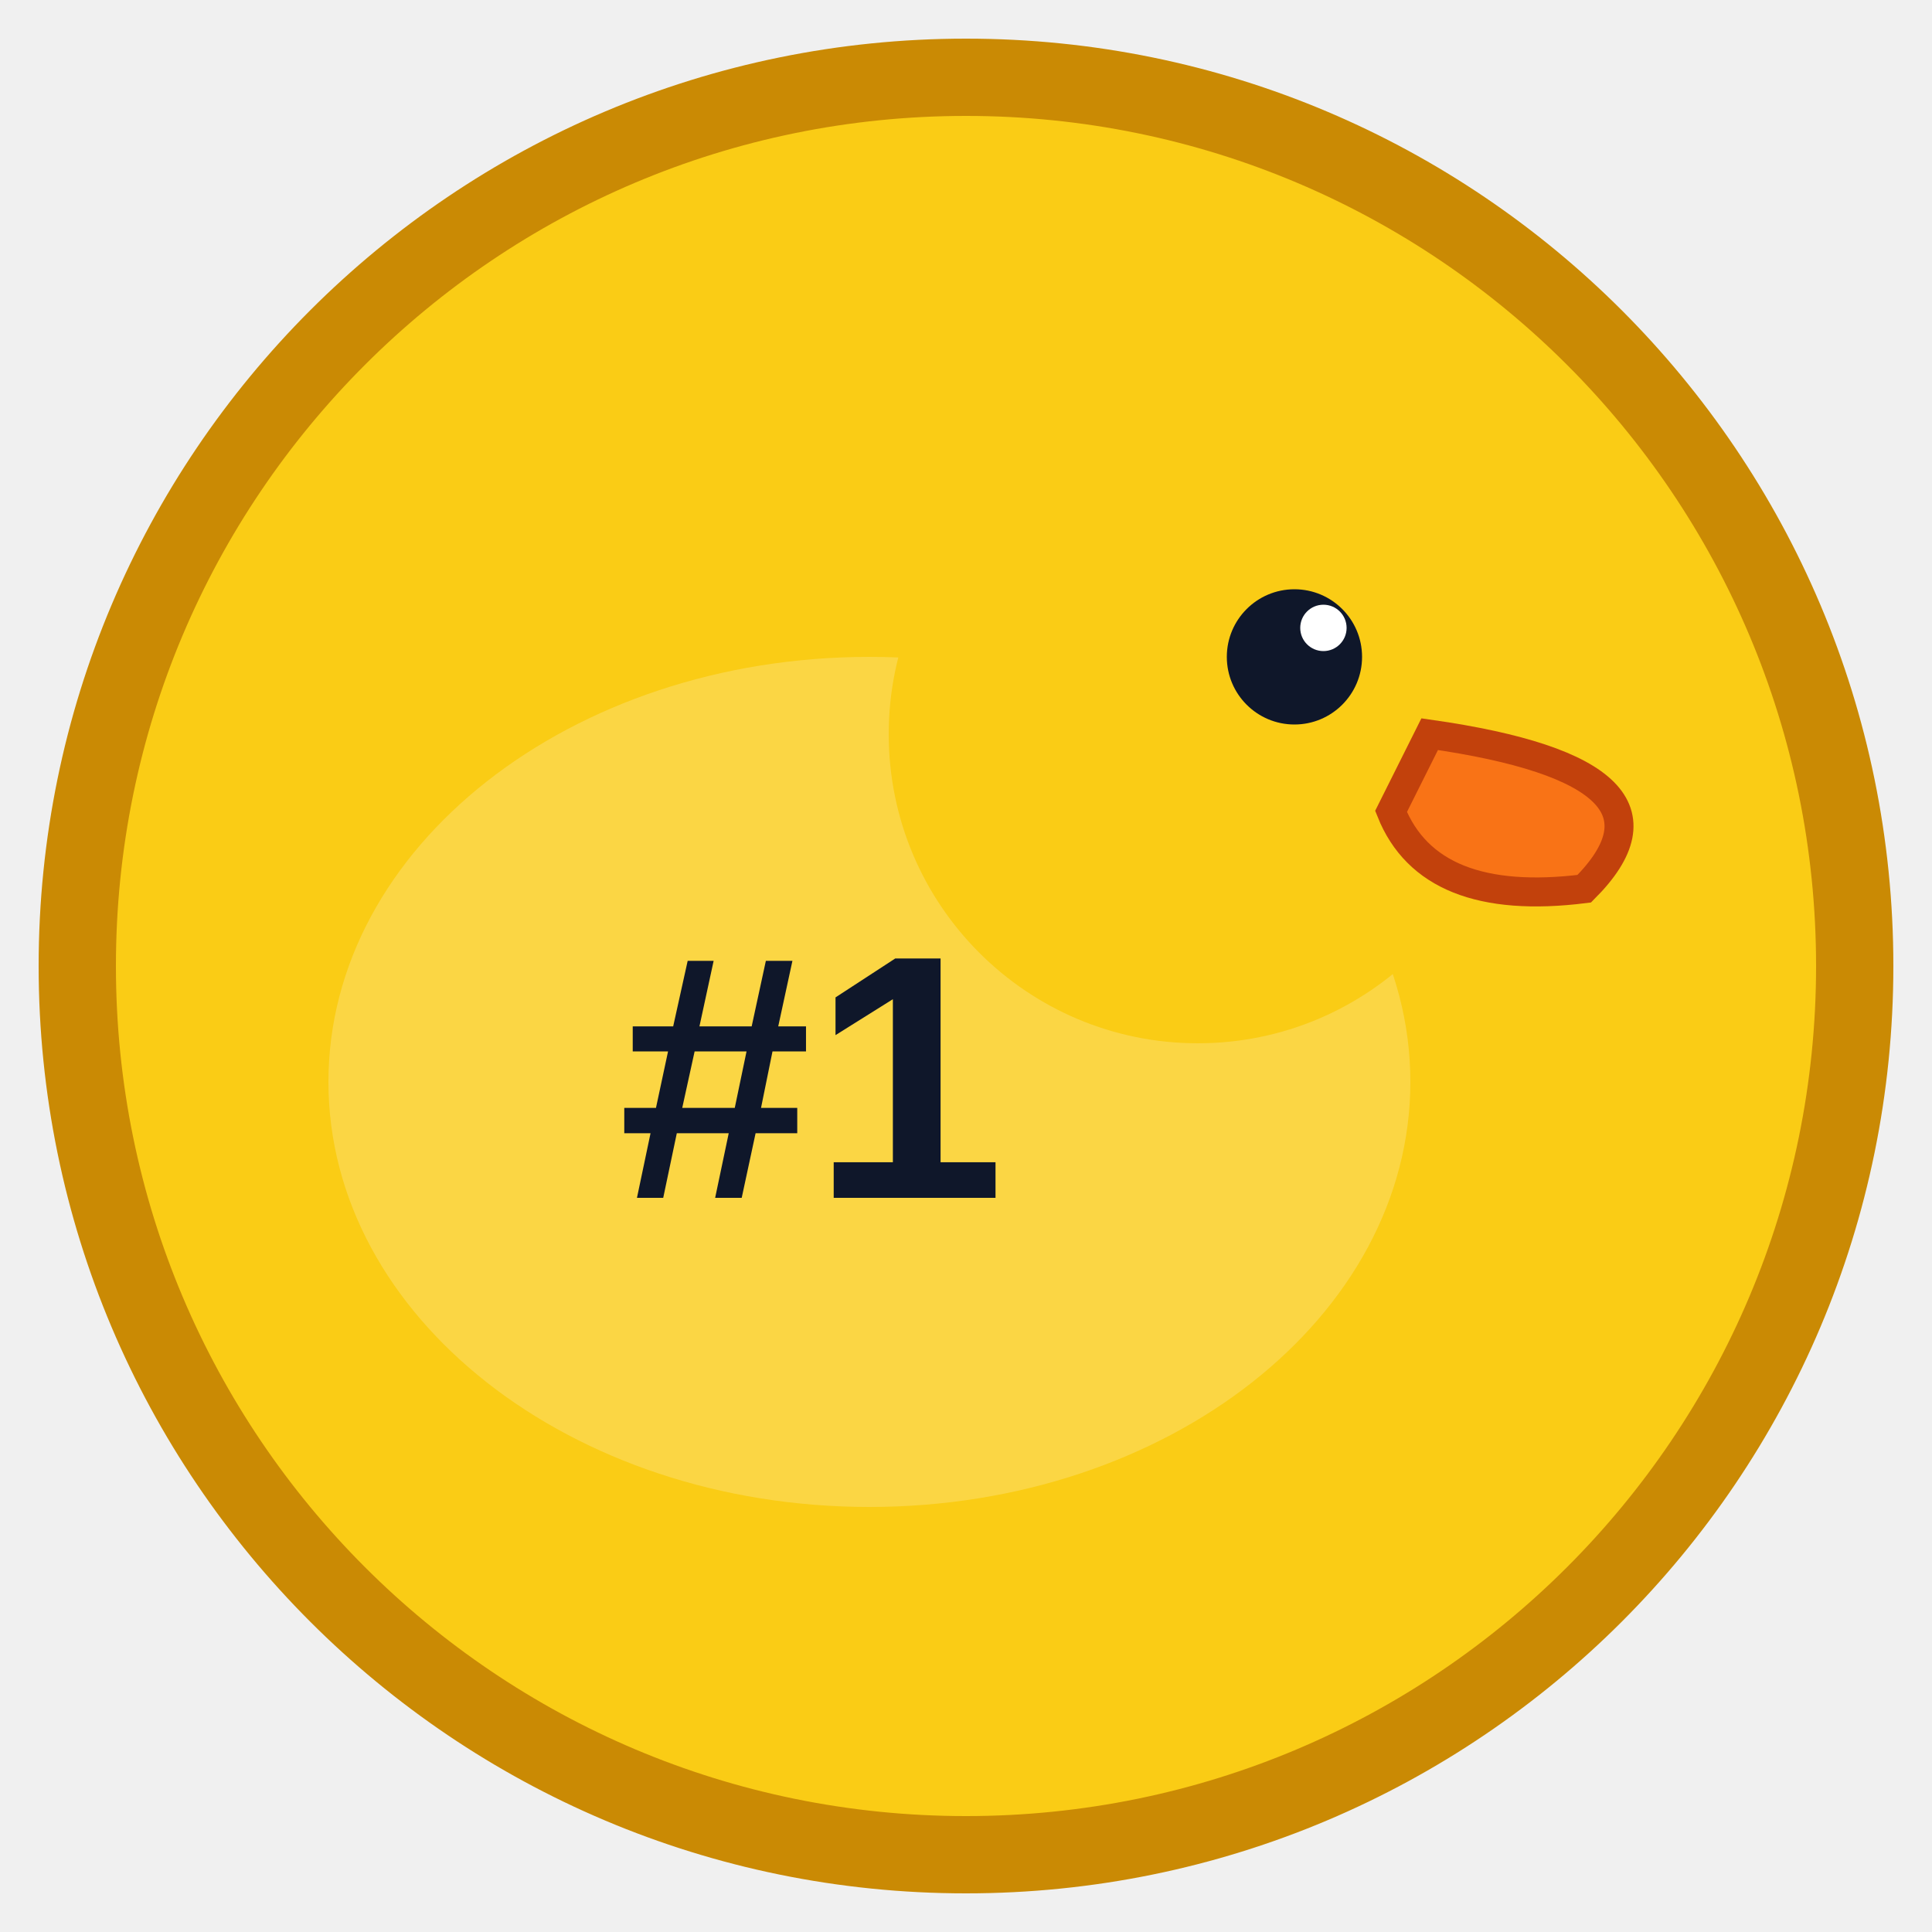
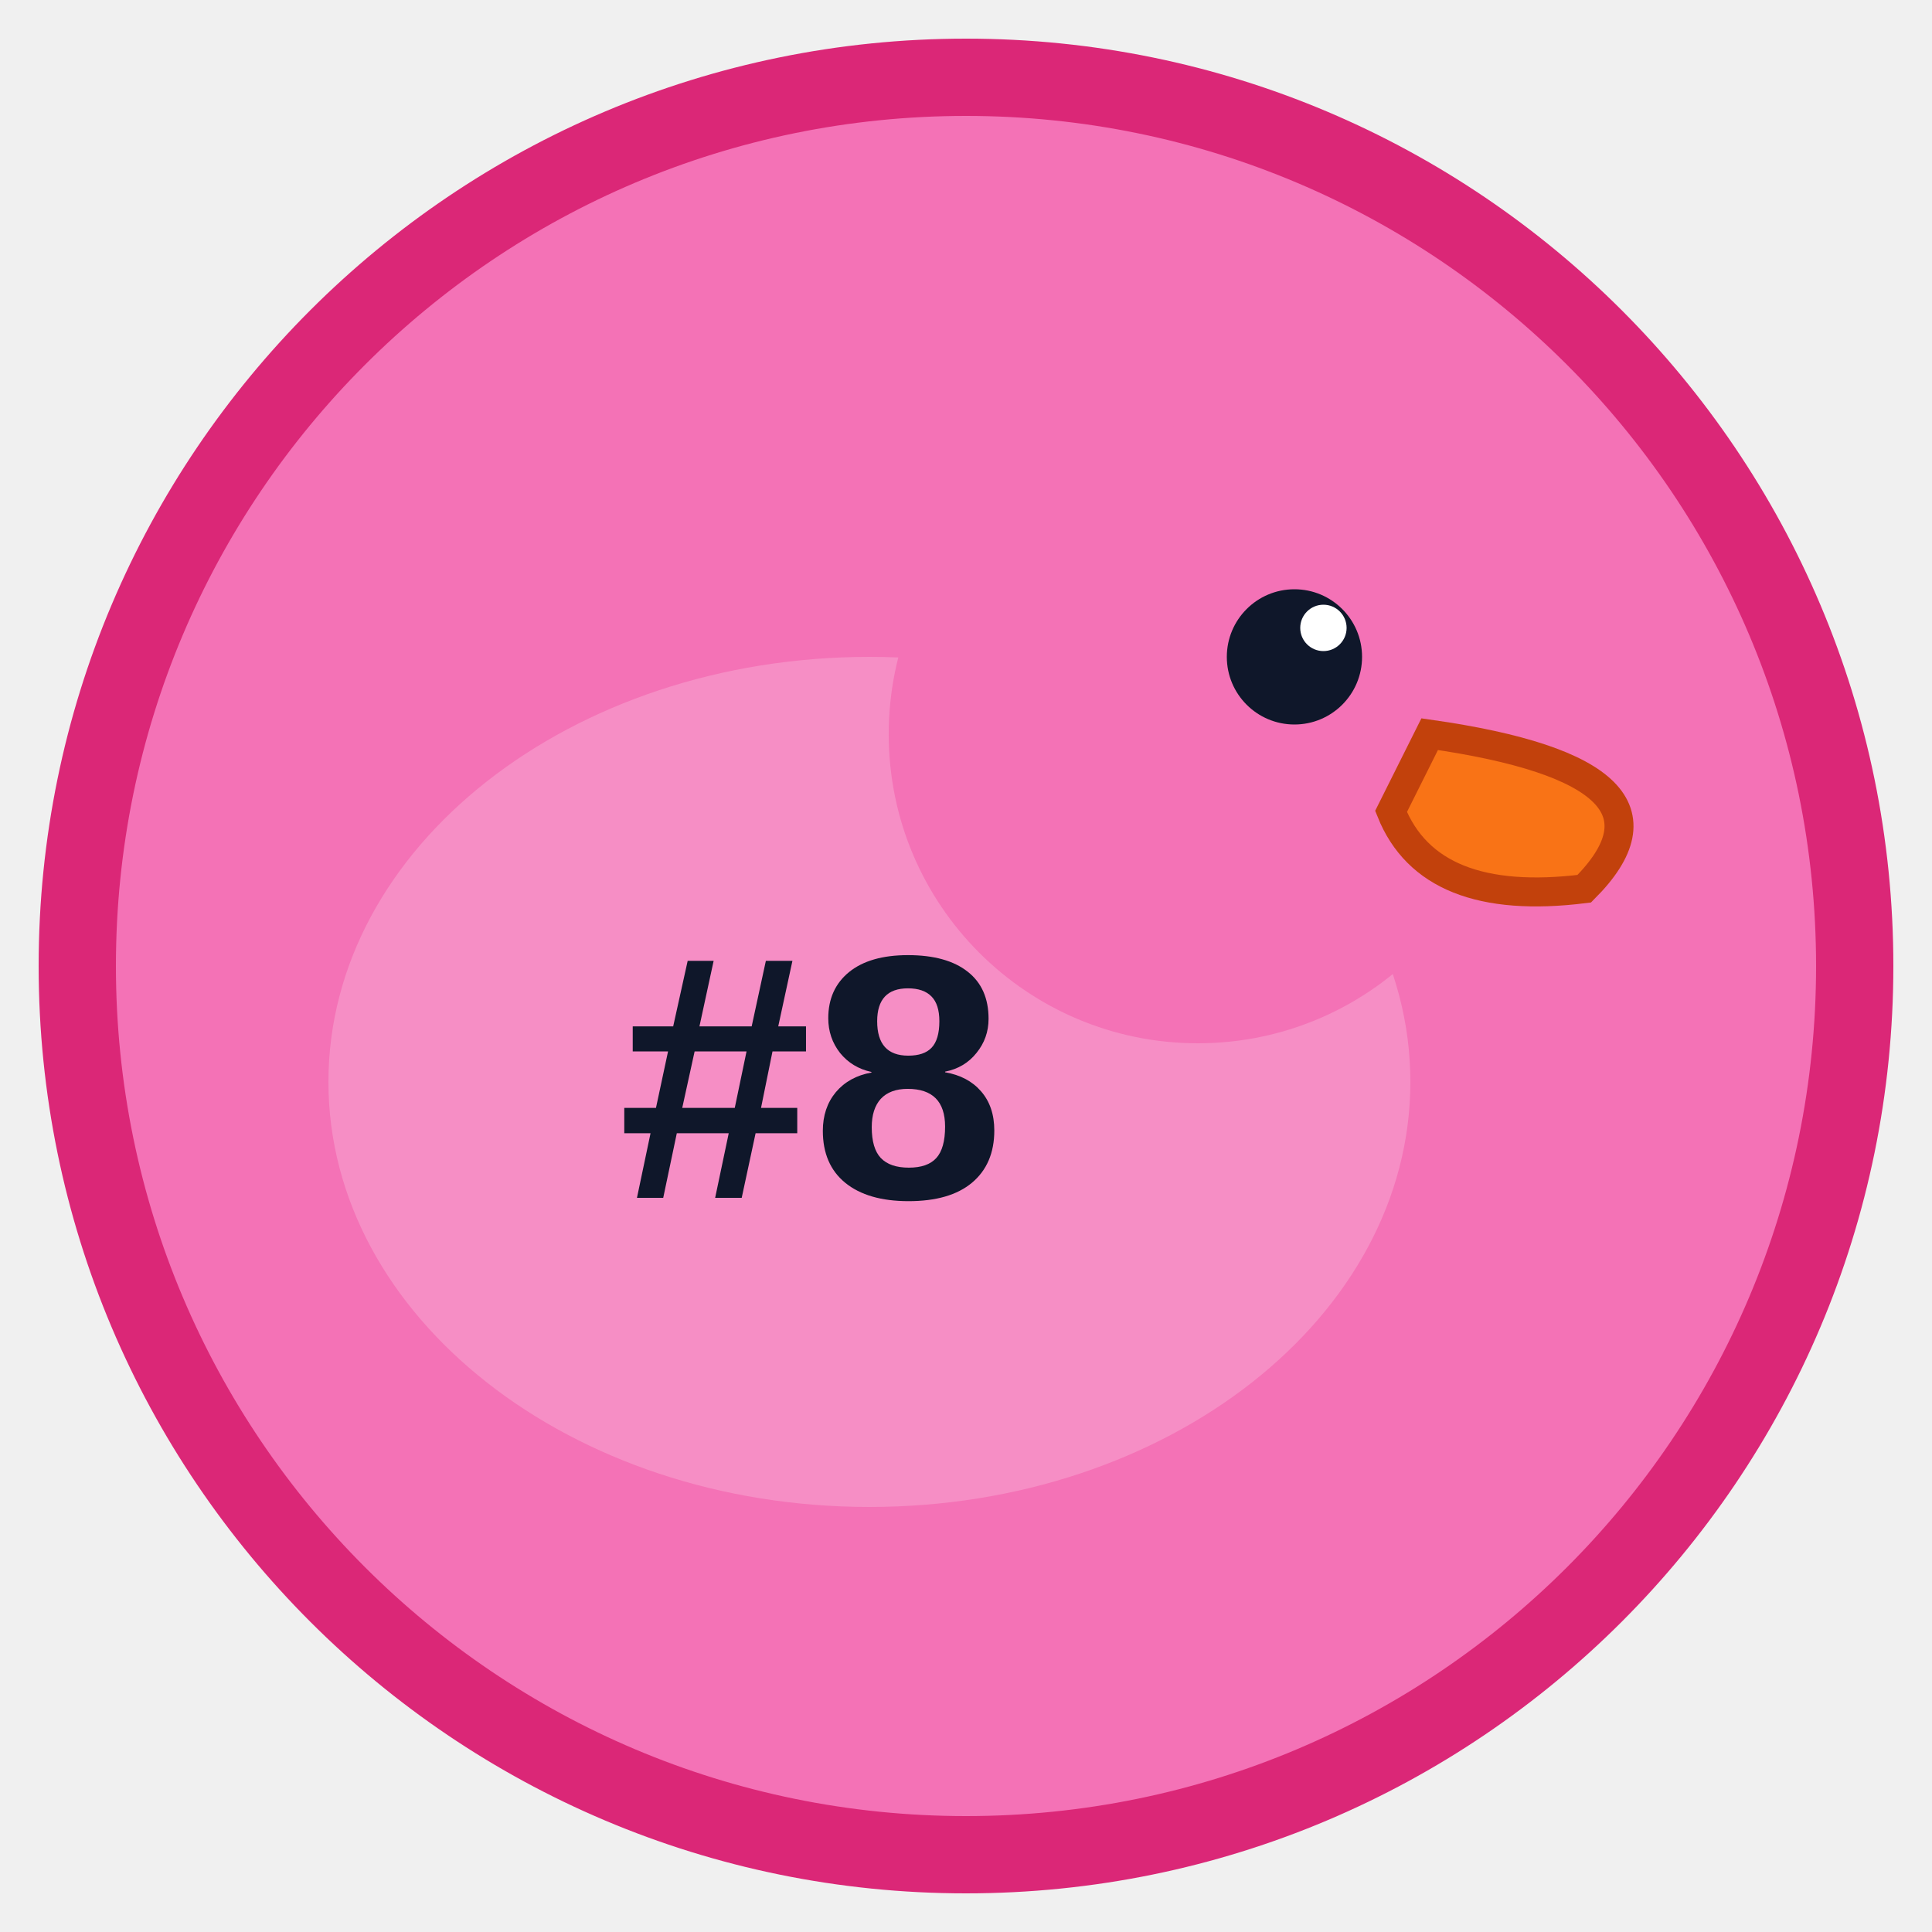
<svg xmlns="http://www.w3.org/2000/svg" viewBox="0 0 100 100" width="100" height="100">
-   <circle cx="50" cy="50" r="46" fill="#FACC15" stroke="#CA8A04" stroke-width="4" />
+   <circle cx="50" cy="50" r="46" fill="#F472B6" stroke="#DB2777" stroke-width="4" />
  <ellipse cx="45" cy="56" rx="28" ry="22" fill="#FFFFFF" fill-opacity="0.2" />
-   <circle cx="62" cy="38" r="16" fill="#FACC15" />
+   <circle cx="62" cy="38" r="16" fill="#F472B6" />
  <circle cx="67" cy="34" r="3.5" fill="#0F172A" />
  <circle cx="68.5" cy="32.5" r="1.2" fill="#FFFFFF" />
  <path d="M74,38 Q88,40 82,46 Q74,47 72,42 Z" fill="#F97316" stroke="#C2410C" stroke-width="1.5" />
-   <text x="32" y="62" font-family="Arial, sans-serif" font-size="18" font-weight="bold" fill="#0F172A">#1</text>
+   <text x="32" y="62" font-family="Arial, sans-serif" font-size="18" font-weight="bold" fill="#0F172A">#8</text>
</svg>
